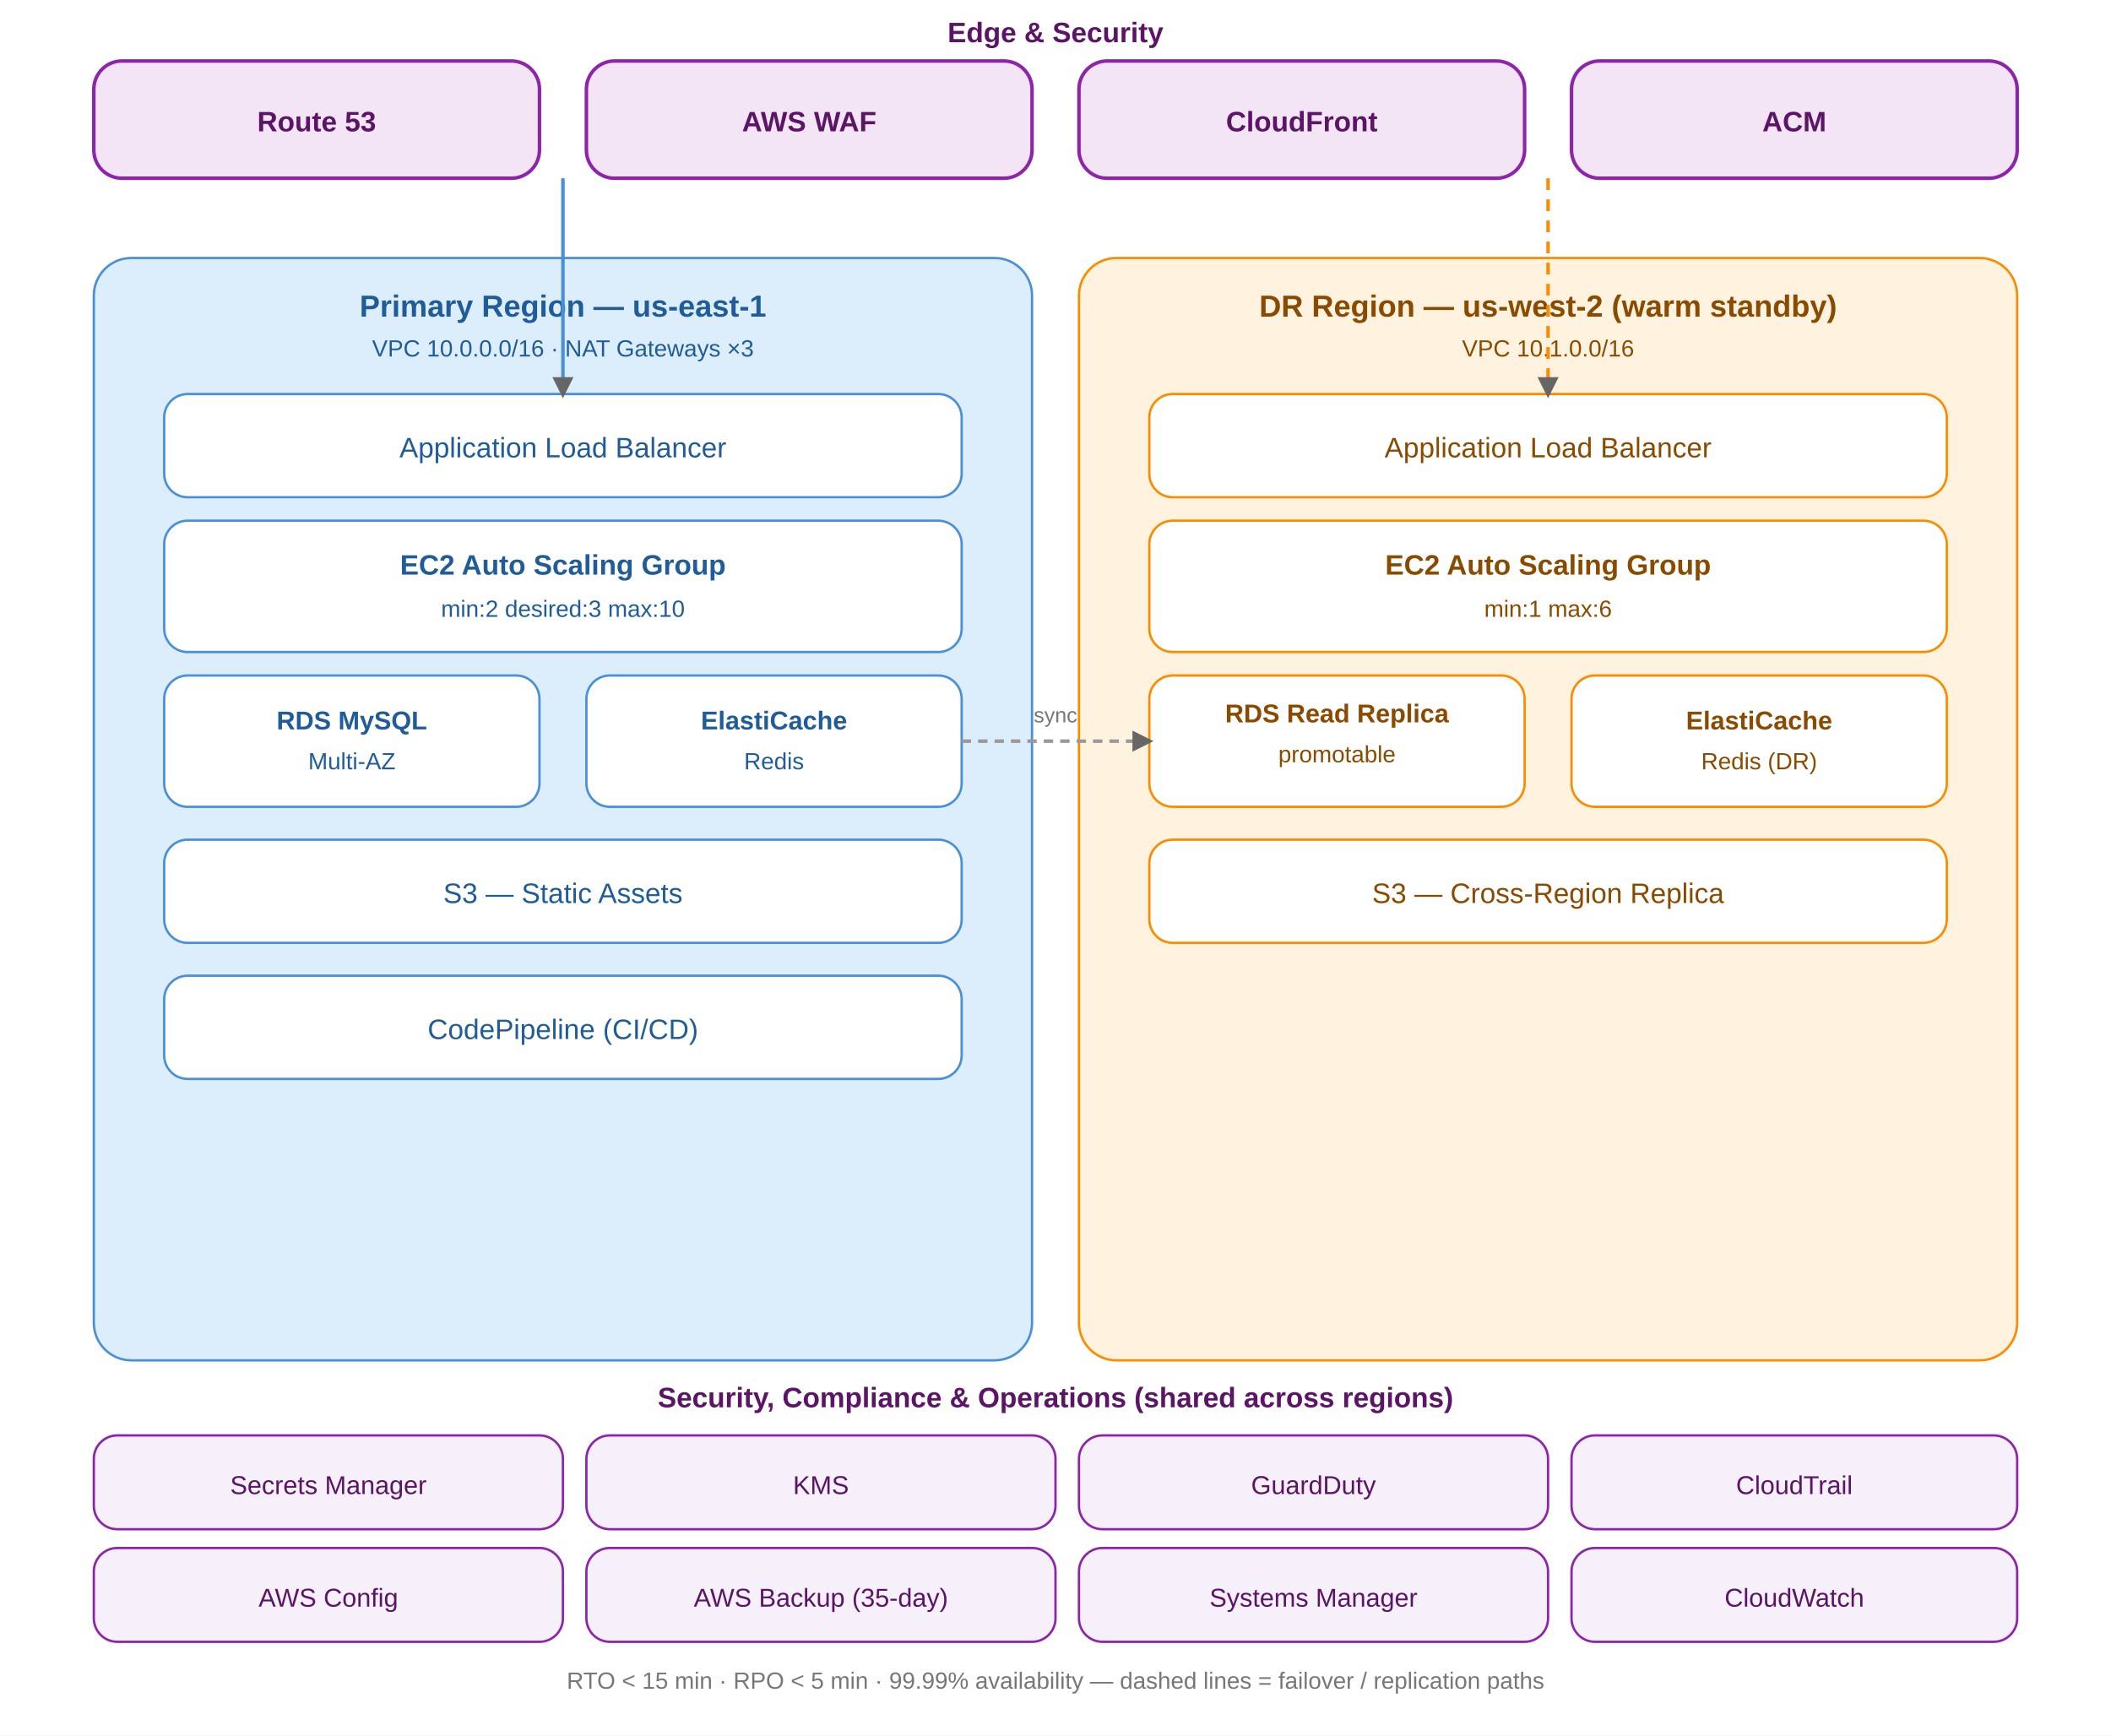
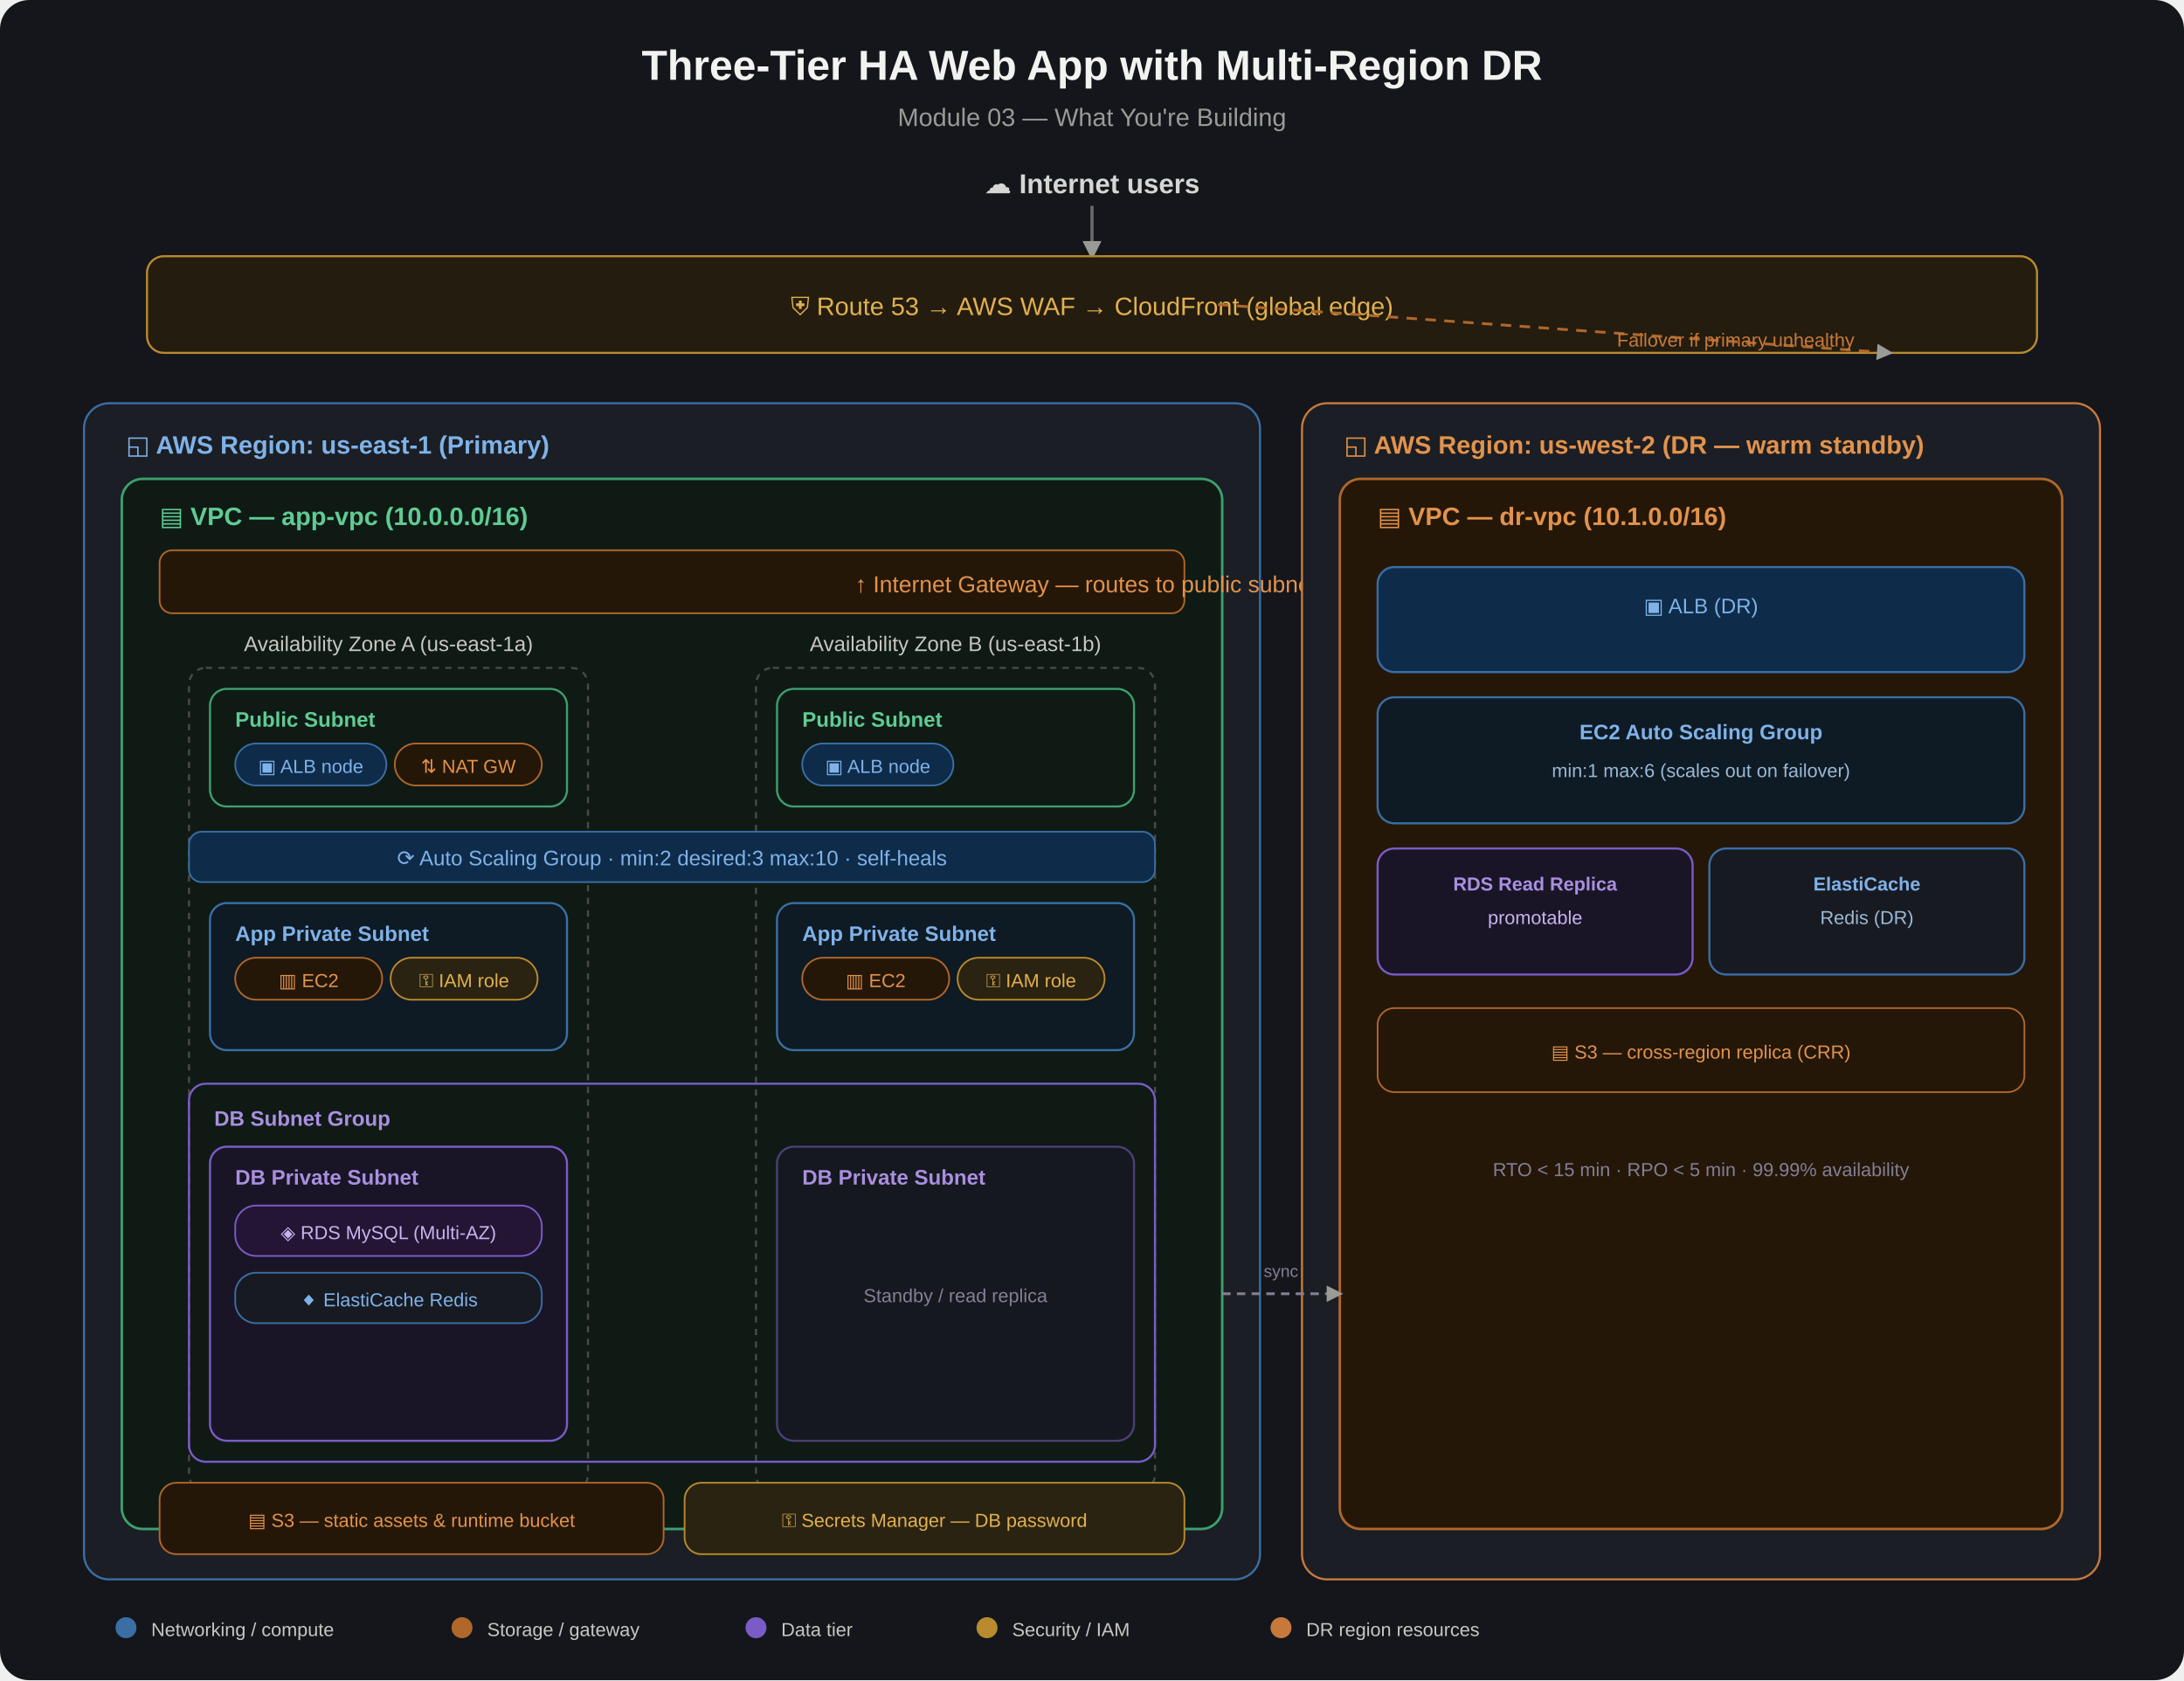
- <svg xmlns="http://www.w3.org/2000/svg" width="900" height="740" viewBox="0 0 900 740" font-family="Arial, Helvetica, sans-serif">
-   <rect width="900" height="740" fill="#ffffff" />
-   <text x="450" y="18" text-anchor="middle" font-size="12" fill="#5C1466" font-weight="bold">Edge &amp; Security</text>
-   <rect x="40" y="26" width="190" height="50" rx="12" fill="#F3E5F5" stroke="#8E24AA" stroke-width="1.5" />
-   <text x="135" y="56" text-anchor="middle" font-size="12" fill="#5C1466" font-weight="bold">Route 53</text>
-   <rect x="250" y="26" width="190" height="50" rx="12" fill="#F3E5F5" stroke="#8E24AA" stroke-width="1.5" />
-   <text x="345" y="56" text-anchor="middle" font-size="12" fill="#5C1466" font-weight="bold">AWS WAF</text>
-   <rect x="460" y="26" width="190" height="50" rx="12" fill="#F3E5F5" stroke="#8E24AA" stroke-width="1.5" />
-   <text x="555" y="56" text-anchor="middle" font-size="12" fill="#5C1466" font-weight="bold">CloudFront</text>
-   <rect x="670" y="26" width="190" height="50" rx="12" fill="#F3E5F5" stroke="#8E24AA" stroke-width="1.5" />
-   <text x="765" y="56" text-anchor="middle" font-size="12" fill="#5C1466" font-weight="bold">ACM</text>
-   <rect x="40" y="110" width="400" height="470" rx="16" fill="#DCEEFB" stroke="#4A90D9" stroke-width="1" />
-   <text x="240" y="135" text-anchor="middle" font-size="13" fill="#1F5C99" font-weight="bold">Primary Region — us-east-1</text>
-   <text x="240" y="152" text-anchor="middle" font-size="10" fill="#1F5C99">VPC 10.0.0.0/16 · NAT Gateways ×3</text>
-   <rect x="70" y="168" width="340" height="44" rx="10" fill="#ffffff" stroke="#4A90D9" stroke-width="1" />
-   <text x="240" y="195" text-anchor="middle" font-size="12" fill="#1F5C99">Application Load Balancer</text>
-   <rect x="70" y="222" width="340" height="56" rx="10" fill="#ffffff" stroke="#4A90D9" stroke-width="1" />
-   <text x="240" y="245" text-anchor="middle" font-size="12" fill="#1F5C99" font-weight="bold">EC2 Auto Scaling Group</text>
-   <text x="240" y="263" text-anchor="middle" font-size="10" fill="#1F5C99">min:2 desired:3 max:10</text>
-   <rect x="70" y="288" width="160" height="56" rx="10" fill="#ffffff" stroke="#4A90D9" stroke-width="1" />
-   <text x="150" y="311" text-anchor="middle" font-size="11" fill="#1F5C99" font-weight="bold">RDS MySQL</text>
-   <text x="150" y="328" text-anchor="middle" font-size="10" fill="#1F5C99">Multi-AZ</text>
-   <rect x="250" y="288" width="160" height="56" rx="10" fill="#ffffff" stroke="#4A90D9" stroke-width="1" />
-   <text x="330" y="311" text-anchor="middle" font-size="11" fill="#1F5C99" font-weight="bold">ElastiCache</text>
-   <text x="330" y="328" text-anchor="middle" font-size="10" fill="#1F5C99">Redis</text>
-   <rect x="70" y="358" width="340" height="44" rx="10" fill="#ffffff" stroke="#4A90D9" stroke-width="1" />
-   <text x="240" y="385" text-anchor="middle" font-size="12" fill="#1F5C99">S3 — Static Assets</text>
-   <rect x="70" y="416" width="340" height="44" rx="10" fill="#ffffff" stroke="#4A90D9" stroke-width="1" />
-   <text x="240" y="443" text-anchor="middle" font-size="12" fill="#1F5C99">CodePipeline (CI/CD)</text>
-   <rect x="460" y="110" width="400" height="470" rx="16" fill="#FFF3E0" stroke="#FB8C00" stroke-width="1" />
-   <text x="660" y="135" text-anchor="middle" font-size="13" fill="#8A4B00" font-weight="bold">DR Region — us-west-2 (warm standby)</text>
-   <text x="660" y="152" text-anchor="middle" font-size="10" fill="#8A4B00">VPC 10.1.0.0/16</text>
-   <rect x="490" y="168" width="340" height="44" rx="10" fill="#ffffff" stroke="#FB8C00" stroke-width="1" />
-   <text x="660" y="195" text-anchor="middle" font-size="12" fill="#8A4B00">Application Load Balancer</text>
-   <rect x="490" y="222" width="340" height="56" rx="10" fill="#ffffff" stroke="#FB8C00" stroke-width="1" />
-   <text x="660" y="245" text-anchor="middle" font-size="12" fill="#8A4B00" font-weight="bold">EC2 Auto Scaling Group</text>
-   <text x="660" y="263" text-anchor="middle" font-size="10" fill="#8A4B00">min:1 max:6</text>
-   <rect x="490" y="288" width="160" height="56" rx="10" fill="#ffffff" stroke="#FB8C00" stroke-width="1" />
-   <text x="570" y="308" text-anchor="middle" font-size="11" fill="#8A4B00" font-weight="bold">RDS Read Replica</text>
-   <text x="570" y="325" text-anchor="middle" font-size="10" fill="#8A4B00">promotable</text>
-   <rect x="670" y="288" width="160" height="56" rx="10" fill="#ffffff" stroke="#FB8C00" stroke-width="1" />
-   <text x="750" y="311" text-anchor="middle" font-size="11" fill="#8A4B00" font-weight="bold">ElastiCache</text>
-   <text x="750" y="328" text-anchor="middle" font-size="10" fill="#8A4B00">Redis (DR)</text>
-   <rect x="490" y="358" width="340" height="44" rx="10" fill="#ffffff" stroke="#FB8C00" stroke-width="1" />
-   <text x="660" y="385" text-anchor="middle" font-size="12" fill="#8A4B00">S3 — Cross-Region Replica</text>
-   <text x="450" y="600" text-anchor="middle" font-size="12" fill="#5C1466" font-weight="bold">Security, Compliance &amp; Operations (shared across regions)</text>
-   <rect x="40" y="612" width="200" height="40" rx="10" fill="#F5F0FA" stroke="#8E24AA" stroke-width="1" />
-   <text x="140" y="637" text-anchor="middle" font-size="11" fill="#5C1466">Secrets Manager</text>
-   <rect x="250" y="612" width="200" height="40" rx="10" fill="#F5F0FA" stroke="#8E24AA" stroke-width="1" />
-   <text x="350" y="637" text-anchor="middle" font-size="11" fill="#5C1466">KMS</text>
-   <rect x="460" y="612" width="200" height="40" rx="10" fill="#F5F0FA" stroke="#8E24AA" stroke-width="1" />
-   <text x="560" y="637" text-anchor="middle" font-size="11" fill="#5C1466">GuardDuty</text>
-   <rect x="670" y="612" width="190" height="40" rx="10" fill="#F5F0FA" stroke="#8E24AA" stroke-width="1" />
-   <text x="765" y="637" text-anchor="middle" font-size="11" fill="#5C1466">CloudTrail</text>
-   <rect x="40" y="660" width="200" height="40" rx="10" fill="#F5F0FA" stroke="#8E24AA" stroke-width="1" />
-   <text x="140" y="685" text-anchor="middle" font-size="11" fill="#5C1466">AWS Config</text>
-   <rect x="250" y="660" width="200" height="40" rx="10" fill="#F5F0FA" stroke="#8E24AA" stroke-width="1" />
-   <text x="350" y="685" text-anchor="middle" font-size="11" fill="#5C1466">AWS Backup (35-day)</text>
-   <rect x="460" y="660" width="200" height="40" rx="10" fill="#F5F0FA" stroke="#8E24AA" stroke-width="1" />
-   <text x="560" y="685" text-anchor="middle" font-size="11" fill="#5C1466">Systems Manager</text>
-   <rect x="670" y="660" width="190" height="40" rx="10" fill="#F5F0FA" stroke="#8E24AA" stroke-width="1" />
-   <text x="765" y="685" text-anchor="middle" font-size="11" fill="#5C1466">CloudWatch</text>
-   <line x1="240" y1="76" x2="240" y2="168" stroke="#4A90D9" stroke-width="1.5" marker-end="url(#arrow)" />
-   <line x1="660" y1="76" x2="660" y2="168" stroke="#FB8C00" stroke-width="1.5" stroke-dasharray="5,4" marker-end="url(#arrow)" />
-   <line x1="410" y1="316" x2="490" y2="316" stroke="#999999" stroke-width="1.5" stroke-dasharray="4,3" marker-end="url(#arrow)" />
-   <text x="450" y="308" text-anchor="middle" font-size="9" fill="#777777">sync</text>
-   <text x="450" y="720" text-anchor="middle" font-size="10" fill="#777777">RTO &lt; 15 min · RPO &lt; 5 min · 99.99% availability — dashed lines = failover / replication paths</text>
+ <svg xmlns="http://www.w3.org/2000/svg" width="1040" height="800" viewBox="0 0 1040 800" font-family="Arial, Helvetica, sans-serif">
+   <rect width="1040" height="800" rx="14" fill="#14161B" />
+   <text x="520" y="38" text-anchor="middle" font-size="20" font-weight="bold" fill="#F2F2F0">Three-Tier HA Web App with Multi-Region DR</text>
+   <text x="520" y="60" text-anchor="middle" font-size="12" fill="#9A9A96">Module 03 — What You're Building</text>
+   <text x="520" y="92" text-anchor="middle" font-size="13" font-weight="bold" fill="#D6D6D2">☁ Internet users</text>
+   <line x1="520" y1="98" x2="520" y2="122" stroke="#6B6B66" stroke-width="1.5" marker-end="url(#arrow)" />
+   <rect x="70" y="122" width="900" height="46" rx="8" fill="#231C0F" stroke="#B98A2E" stroke-width="1" />
+   <text x="520" y="150" text-anchor="middle" font-size="12" fill="#E2B04E">⛨ Route 53 → AWS WAF → CloudFront (global edge)</text>
+   <rect x="40" y="192" width="560" height="560" rx="12" fill="#1B1E24" stroke="#3A6EA5" stroke-width="1" />
+   <text x="60" y="216" font-size="12" font-weight="bold" fill="#7FB2E8">◱ AWS Region: us-east-1 (Primary)</text>
+   <rect x="58" y="228" width="524" height="500" rx="10" fill="#0F1A14" stroke="#3E9E6F" stroke-width="1.2" />
+   <text x="76" y="250" font-size="12" font-weight="bold" fill="#5FCB94">▤ VPC — app-vpc (10.0.0.0/16)</text>
+   <rect x="76" y="262" width="488" height="30" rx="6" fill="#241708" stroke="#B0672A" stroke-width="0.8" />
+   <text x="520" y="282" text-anchor="middle" font-size="11" fill="#E2924C">↑ Internet Gateway — routes to public subnets</text>
+   <text x="185" y="310" text-anchor="middle" font-size="10" fill="#C7C7C2">Availability Zone A (us-east-1a)</text>
+   <text x="455" y="310" text-anchor="middle" font-size="10" fill="#C7C7C2">Availability Zone B (us-east-1b)</text>
+   <rect x="90" y="318" width="190" height="392" rx="8" fill="none" stroke="#4A4A46" stroke-width="1" stroke-dasharray="3,3" />
+   <rect x="360" y="318" width="190" height="392" rx="8" fill="none" stroke="#4A4A46" stroke-width="1" stroke-dasharray="3,3" />
+   <rect x="100" y="328" width="170" height="56" rx="8" fill="#0F1A14" stroke="#3E9E6F" stroke-width="1" />
+   <text x="112" y="346" font-size="10" font-weight="bold" fill="#5FCB94">Public Subnet</text>
+   <rect x="112" y="354" width="72" height="20" rx="10" fill="#0E2C4A" stroke="#3A6EA5" stroke-width="0.8" />
+   <text x="148" y="368" text-anchor="middle" font-size="9" fill="#7FB2E8">▣ ALB node</text>
+   <rect x="188" y="354" width="70" height="20" rx="10" fill="#241708" stroke="#B0672A" stroke-width="0.8" />
+   <text x="223" y="368" text-anchor="middle" font-size="9" fill="#E2924C">⇅ NAT GW</text>
+   <rect x="370" y="328" width="170" height="56" rx="8" fill="#0F1A14" stroke="#3E9E6F" stroke-width="1" />
+   <text x="382" y="346" font-size="10" font-weight="bold" fill="#5FCB94">Public Subnet</text>
+   <rect x="382" y="354" width="72" height="20" rx="10" fill="#0E2C4A" stroke="#3A6EA5" stroke-width="0.8" />
+   <text x="418" y="368" text-anchor="middle" font-size="9" fill="#7FB2E8">▣ ALB node</text>
+   <rect x="90" y="396" width="460" height="24" rx="6" fill="#0E2C4A" stroke="#3A6EA5" stroke-width="0.8" />
+   <text x="320" y="412" text-anchor="middle" font-size="10" fill="#7FB2E8">⟳ Auto Scaling Group · min:2 desired:3 max:10 · self-heals</text>
+   <rect x="100" y="430" width="170" height="70" rx="8" fill="#0E1A24" stroke="#3A6EA5" stroke-width="1" />
+   <text x="112" y="448" font-size="10" font-weight="bold" fill="#7FB2E8">App Private Subnet</text>
+   <rect x="112" y="456" width="70" height="20" rx="10" fill="#241708" stroke="#B0672A" stroke-width="0.8" />
+   <text x="147" y="470" text-anchor="middle" font-size="9" fill="#E2924C">▥ EC2</text>
+   <rect x="186" y="456" width="70" height="20" rx="10" fill="#2A2312" stroke="#B98A2E" stroke-width="0.8" />
+   <text x="221" y="470" text-anchor="middle" font-size="9" fill="#E2B04E">⚿ IAM role</text>
+   <rect x="370" y="430" width="170" height="70" rx="8" fill="#0E1A24" stroke="#3A6EA5" stroke-width="1" />
+   <text x="382" y="448" font-size="10" font-weight="bold" fill="#7FB2E8">App Private Subnet</text>
+   <rect x="382" y="456" width="70" height="20" rx="10" fill="#241708" stroke="#B0672A" stroke-width="0.8" />
+   <text x="417" y="470" text-anchor="middle" font-size="9" fill="#E2924C">▥ EC2</text>
+   <rect x="456" y="456" width="70" height="20" rx="10" fill="#2A2312" stroke="#B98A2E" stroke-width="0.8" />
+   <text x="491" y="470" text-anchor="middle" font-size="9" fill="#E2B04E">⚿ IAM role</text>
+   <rect x="90" y="516" width="460" height="180" rx="8" fill="none" stroke="#7A5CC7" stroke-width="1" />
+   <text x="102" y="536" font-size="10" font-weight="bold" fill="#A98FE0">DB Subnet Group</text>
+   <rect x="100" y="546" width="170" height="140" rx="8" fill="#1A1526" stroke="#7A5CC7" stroke-width="1" />
+   <text x="112" y="564" font-size="10" font-weight="bold" fill="#A98FE0">DB Private Subnet</text>
+   <rect x="112" y="574" width="146" height="24" rx="10" fill="#241534" stroke="#7A5CC7" stroke-width="0.8" />
+   <text x="185" y="590" text-anchor="middle" font-size="9" fill="#C6B4EE">◈ RDS MySQL (Multi-AZ)</text>
+   <rect x="112" y="606" width="146" height="24" rx="10" fill="#181A22" stroke="#3A6EA5" stroke-width="0.8" />
+   <text x="185" y="622" text-anchor="middle" font-size="9" fill="#7FB2E8">◆ ElastiCache Redis</text>
+   <rect x="370" y="546" width="170" height="140" rx="8" fill="#1A1526" stroke="#7A5CC7" stroke-width="1" opacity="0.55" />
+   <text x="382" y="564" font-size="10" font-weight="bold" fill="#A98FE0">DB Private Subnet</text>
+   <text x="455" y="620" text-anchor="middle" font-size="9" fill="#847E96">Standby / read replica</text>
+   <rect x="76" y="706" width="240" height="34" rx="8" fill="#241708" stroke="#B0672A" stroke-width="0.8" />
+   <text x="196" y="727" text-anchor="middle" font-size="9" fill="#E2924C">▤ S3 — static assets &amp; runtime bucket</text>
+   <rect x="326" y="706" width="238" height="34" rx="8" fill="#2A2312" stroke="#B98A2E" stroke-width="0.8" />
+   <text x="445" y="727" text-anchor="middle" font-size="9" fill="#E2B04E">⚿ Secrets Manager — DB password</text>
+   <rect x="620" y="192" width="380" height="560" rx="12" fill="#1B1E24" stroke="#C7793C" stroke-width="1" />
+   <text x="640" y="216" font-size="12" font-weight="bold" fill="#E2924C">◱ AWS Region: us-west-2 (DR — warm standby)</text>
+   <rect x="638" y="228" width="344" height="500" rx="10" fill="#241708" stroke="#B0672A" stroke-width="1.2" />
+   <text x="656" y="250" font-size="12" font-weight="bold" fill="#E2924C">▤ VPC — dr-vpc (10.1.0.0/16)</text>
+   <rect x="656" y="270" width="308" height="50" rx="8" fill="#0E2C4A" stroke="#3A6EA5" stroke-width="1" />
+   <text x="810" y="292" text-anchor="middle" font-size="10" fill="#7FB2E8">▣ ALB (DR)</text>
+   <rect x="656" y="332" width="308" height="60" rx="8" fill="#0E1A24" stroke="#3A6EA5" stroke-width="1" />
+   <text x="810" y="352" text-anchor="middle" font-size="10" font-weight="bold" fill="#7FB2E8">EC2 Auto Scaling Group</text>
+   <text x="810" y="370" text-anchor="middle" font-size="9" fill="#9BB9D6">min:1 max:6 (scales out on failover)</text>
+   <rect x="656" y="404" width="150" height="60" rx="8" fill="#1A1526" stroke="#7A5CC7" stroke-width="1" />
+   <text x="731" y="424" text-anchor="middle" font-size="9" font-weight="bold" fill="#A98FE0">RDS Read Replica</text>
+   <text x="731" y="440" text-anchor="middle" font-size="9" fill="#C6B4EE">promotable</text>
+   <rect x="814" y="404" width="150" height="60" rx="8" fill="#181A22" stroke="#3A6EA5" stroke-width="1" />
+   <text x="889" y="424" text-anchor="middle" font-size="9" font-weight="bold" fill="#7FB2E8">ElastiCache</text>
+   <text x="889" y="440" text-anchor="middle" font-size="9" fill="#9BB9D6">Redis (DR)</text>
+   <rect x="656" y="480" width="308" height="40" rx="8" fill="#241708" stroke="#B0672A" stroke-width="0.8" />
+   <text x="810" y="504" text-anchor="middle" font-size="9" fill="#E2924C">▤ S3 — cross-region replica (CRR)</text>
+   <text x="810" y="560" text-anchor="middle" font-size="9" fill="#847E96">RTO &lt; 15 min · RPO &lt; 5 min · 99.99% availability</text>
+   <line x1="580" y1="145" x2="900" y2="168" stroke="#B0672A" stroke-width="1.3" stroke-dasharray="5,4" marker-end="url(#arrow)" />
+   <text x="770" y="165" font-size="9" fill="#C7793C">Failover if primary unhealthy</text>
+   <line x1="582" y1="616" x2="638" y2="616" stroke="#847E96" stroke-width="1.3" stroke-dasharray="4,3" marker-end="url(#arrow)" />
+   <text x="610" y="608" text-anchor="middle" font-size="8" fill="#847E96">sync</text>
+   <rect x="40" y="760" width="1000" height="30" rx="8" fill="none" />
+   <circle cx="60" cy="775" r="5" fill="#3A6EA5" />
+   <text x="72" y="779" font-size="9" fill="#C7C7C2">Networking / compute</text>
+   <circle cx="220" cy="775" r="5" fill="#B0672A" />
+   <text x="232" y="779" font-size="9" fill="#C7C7C2">Storage / gateway</text>
+   <circle cx="360" cy="775" r="5" fill="#7A5CC7" />
+   <text x="372" y="779" font-size="9" fill="#C7C7C2">Data tier</text>
+   <circle cx="470" cy="775" r="5" fill="#B98A2E" />
+   <text x="482" y="779" font-size="9" fill="#C7C7C2">Security / IAM</text>
+   <circle cx="610" cy="775" r="5" fill="#C7793C" />
+   <text x="622" y="779" font-size="9" fill="#C7C7C2">DR region resources</text>
  <defs>
    <marker id="arrow" viewBox="0 0 10 10" refX="8" refY="5" markerWidth="6" markerHeight="6" orient="auto-start-reverse">
-       <path d="M0,0 L10,5 L0,10 Z" fill="#666666" />
+       <path d="M0,0 L10,5 L0,10 Z" fill="#9A9A96" />
    </marker>
  </defs>
</svg>
